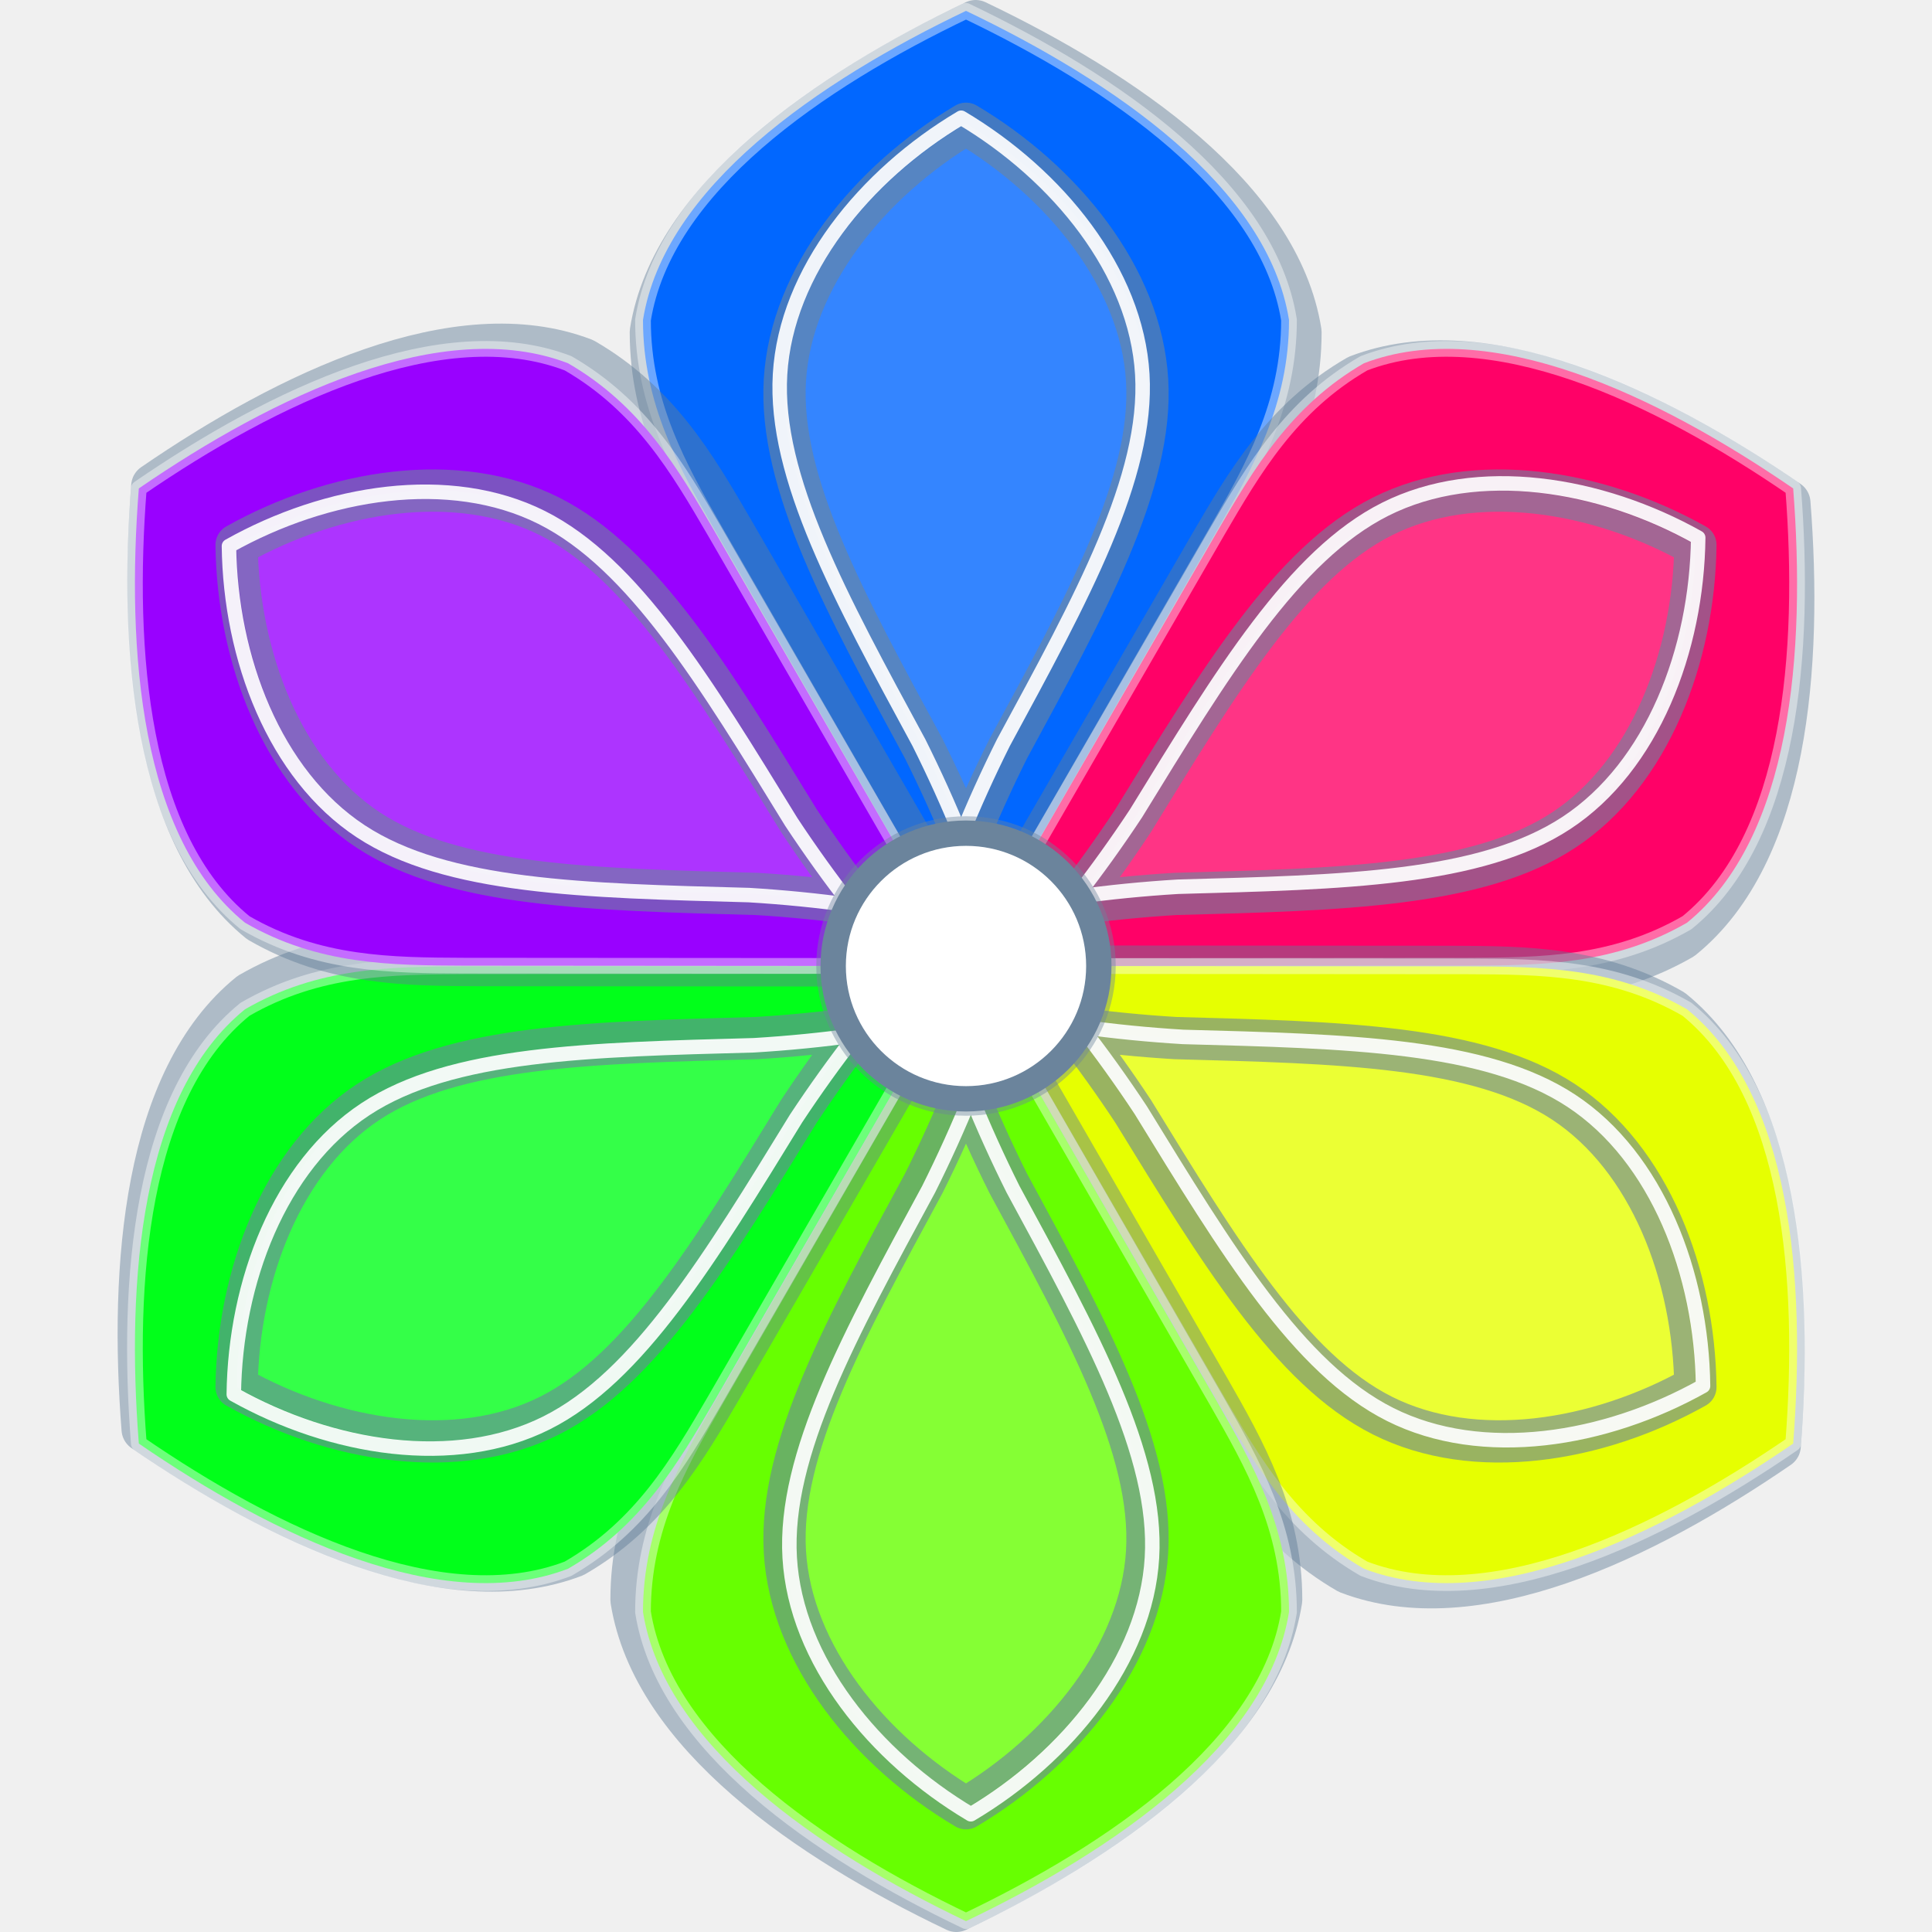
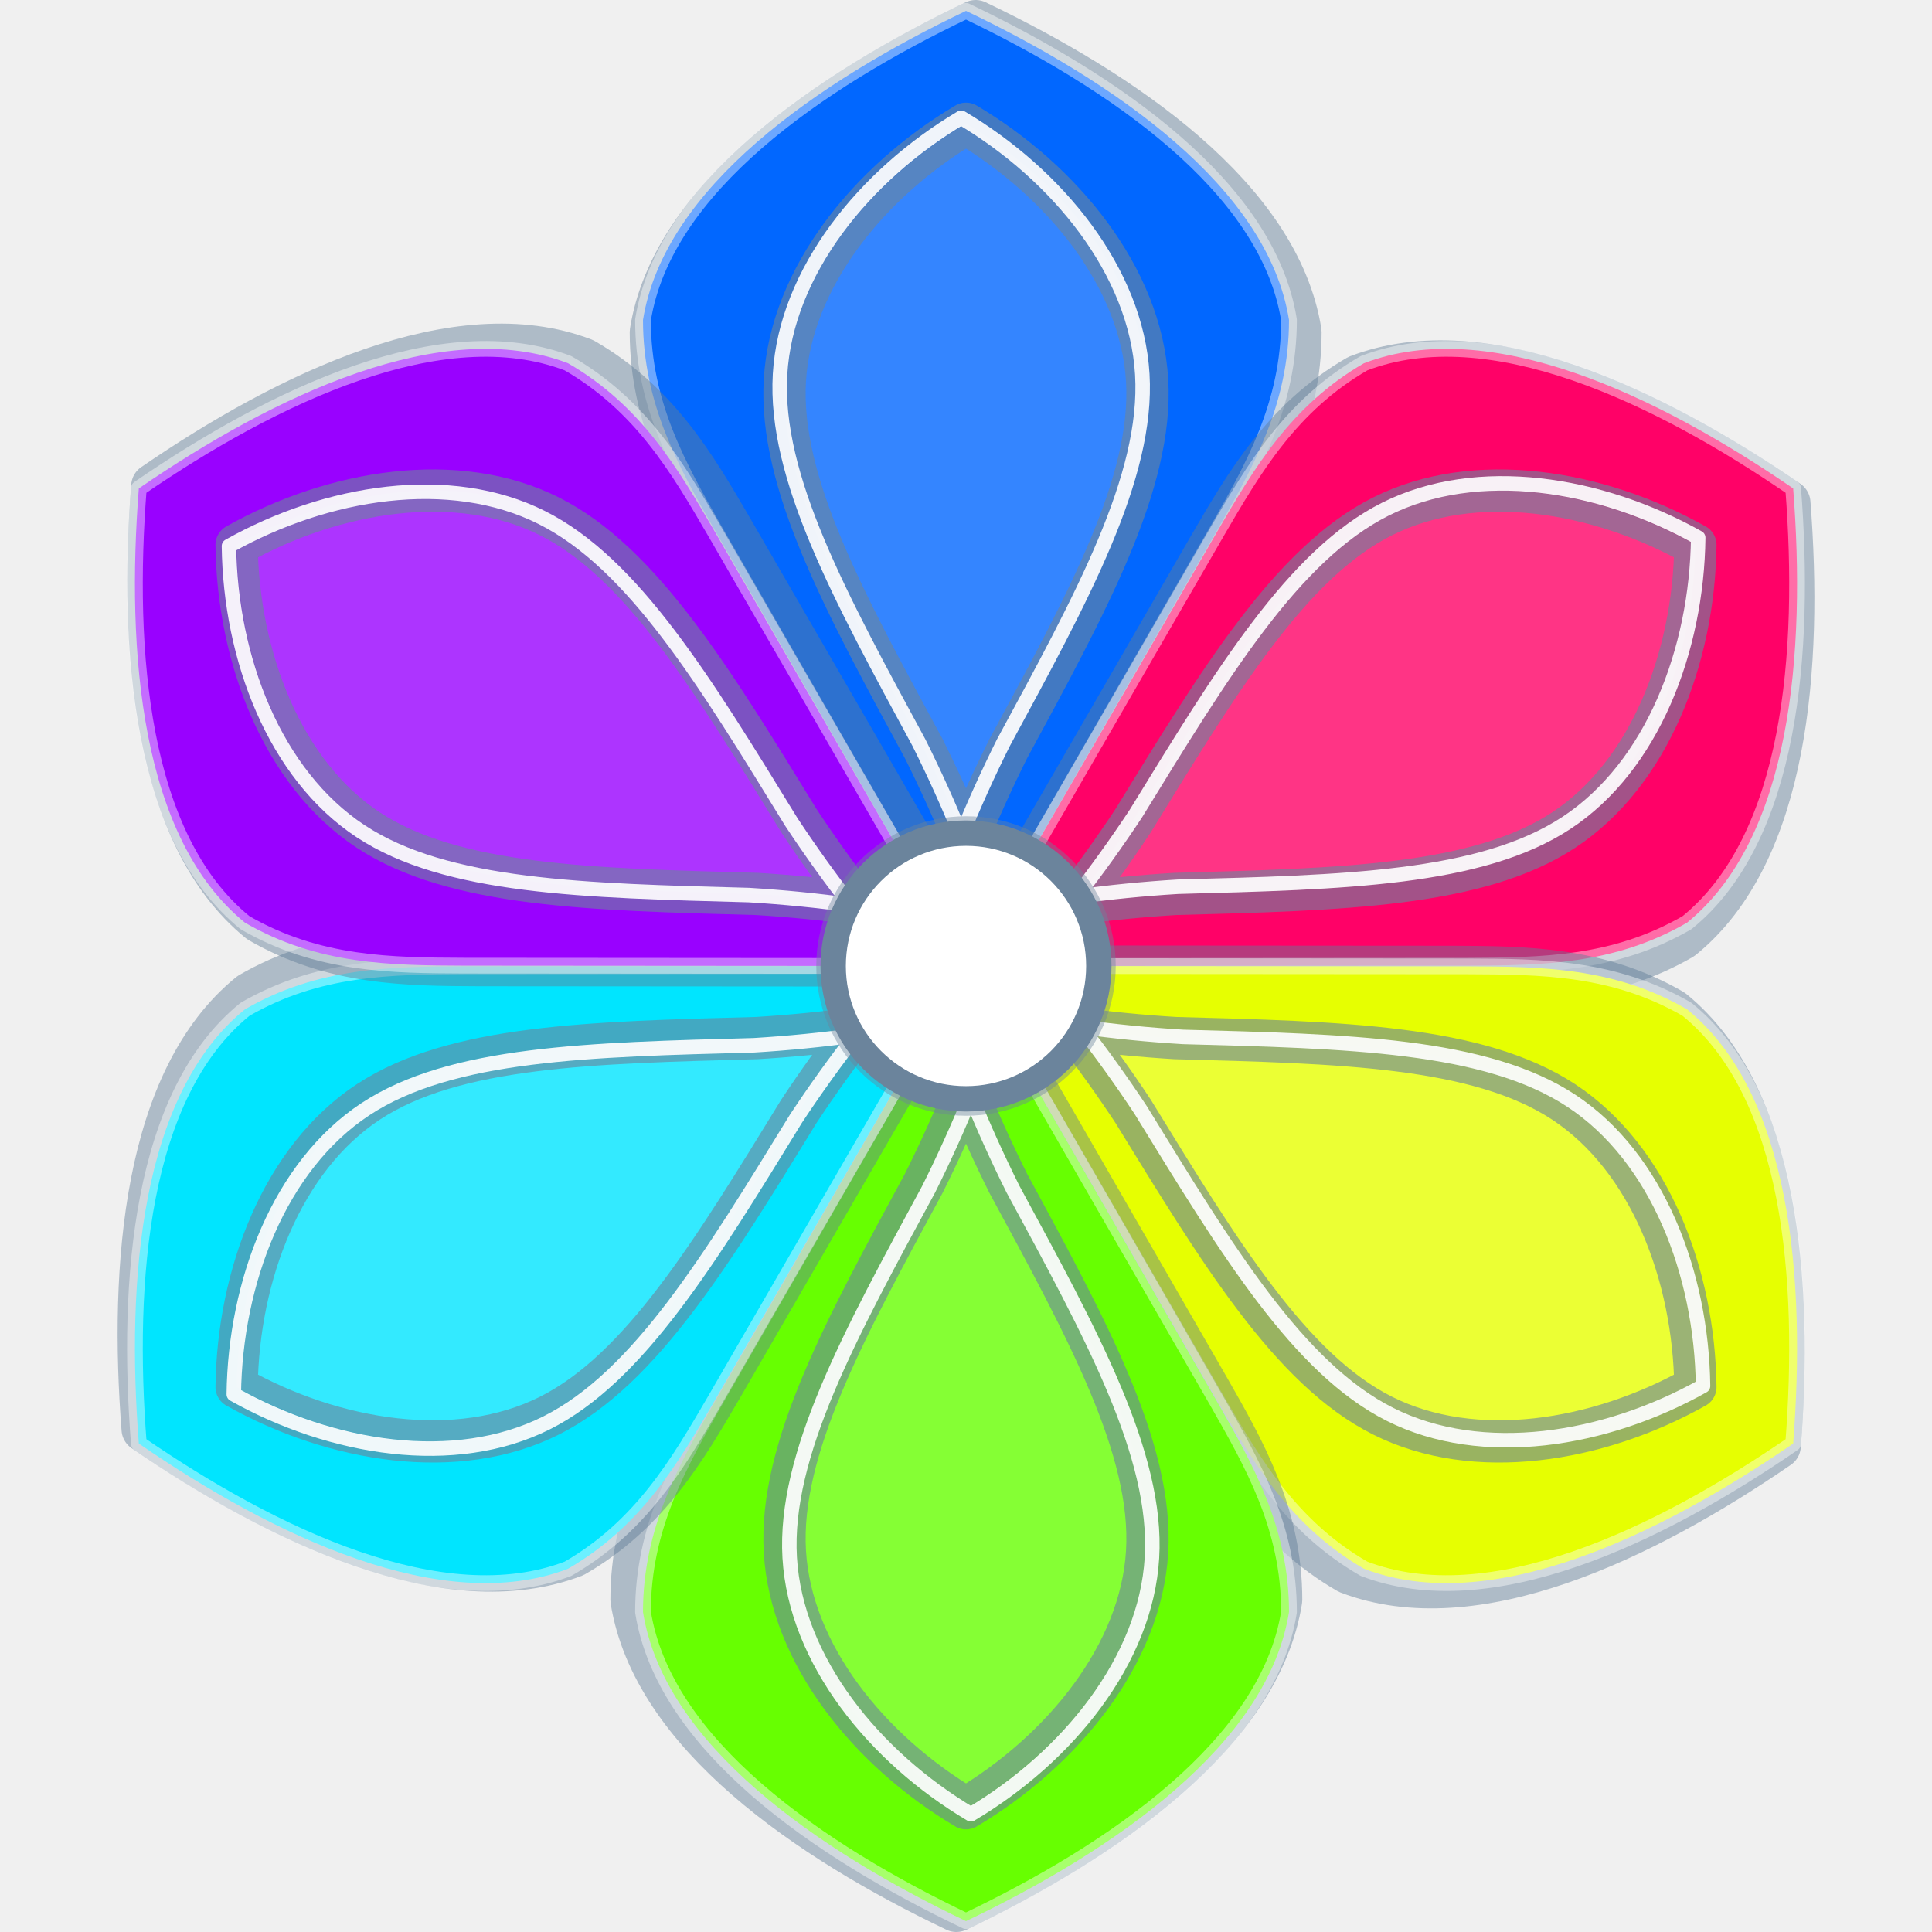
<svg xmlns="http://www.w3.org/2000/svg" viewBox="0 0 32 32" fill="none">
  <g stroke-linecap="round" stroke-linejoin="round">
    <path d="M16 0.18 C13.55 1.35 11 3.1 10.65 5.3 C10.65 6.7 11.25 7.75 11.85 8.8 L16 16 L20.15 8.8 C20.75 7.75 21.35 6.7 21.35 5.3 C21 3.1 18.45 1.35 16 0.18 Z" fill="none" stroke="#617C96" stroke-opacity="0.46" stroke-width="0.76" transform="translate(0.16 0.2)" />
    <path fill="#0167FF" stroke="#FFFFFF" stroke-opacity="0.42" stroke-width="0.26" d="M16 0.18 C13.55 1.35 11 3.1 10.65 5.3 C10.65 6.7 11.25 7.75 11.85 8.8 L16 16 L20.15 8.8 C20.75 7.75 21.35 6.7 21.35 5.3 C21 3.1 18.45 1.35 16 0.18 Z" />
    <path fill="#FFFFFF" fill-opacity="0.2" stroke="#6B849C" stroke-opacity="0.62" stroke-width="0.7" d="M16 2.05 C14.4 3 13.1 4.6 13 6.3 C12.9 8 14 10 15.3 12.4 C15.55 12.9 15.8 13.45 16 13.95 C16.2 13.45 16.45 12.9 16.7 12.4 C18 10 19.1 8 19 6.3 C18.9 4.6 17.6 3 16 2.05 Z" />
    <path fill="none" stroke="#FFFFFF" stroke-opacity="0.92" stroke-width="0.24" d="M16 2.05 C14.4 3 13.1 4.6 13 6.3 C12.9 8 14 10 15.3 12.4 C15.55 12.9 15.8 13.45 16 13.95 C16.2 13.45 16.45 12.9 16.7 12.4 C18 10 19.1 8 19 6.3 C18.9 4.6 17.6 3 16 2.05 Z" transform="translate(-0.08 -0.1)" />
  </g>
  <g transform="rotate(60 16 16)" stroke-linecap="round" stroke-linejoin="round">
    <path d="M16 0.18 C13.55 1.35 11 3.1 10.65 5.3 C10.65 6.7 11.25 7.75 11.85 8.8 L16 16 L20.15 8.8 C20.75 7.75 21.35 6.7 21.35 5.3 C21 3.1 18.45 1.35 16 0.18 Z" fill="none" stroke="#617C96" stroke-opacity="0.46" stroke-width="0.76" transform="translate(0.16 0.2)" />
    <path fill="#FF0167" stroke="#FFFFFF" stroke-opacity="0.42" stroke-width="0.26" d="M16 0.18 C13.55 1.35 11 3.1 10.65 5.3 C10.65 6.7 11.25 7.75 11.85 8.8 L16 16 L20.15 8.8 C20.75 7.75 21.35 6.7 21.35 5.3 C21 3.1 18.45 1.35 16 0.18 Z" />
    <path fill="#FFFFFF" fill-opacity="0.2" stroke="#6B849C" stroke-opacity="0.62" stroke-width="0.7" d="M16 2.05 C14.4 3 13.1 4.6 13 6.3 C12.9 8 14 10 15.3 12.4 C15.55 12.9 15.8 13.45 16 13.95 C16.2 13.45 16.45 12.9 16.7 12.4 C18 10 19.1 8 19 6.3 C18.9 4.6 17.6 3 16 2.05 Z" />
    <path fill="none" stroke="#FFFFFF" stroke-opacity="0.92" stroke-width="0.24" d="M16 2.05 C14.4 3 13.1 4.6 13 6.3 C12.9 8 14 10 15.3 12.4 C15.55 12.9 15.8 13.45 16 13.95 C16.2 13.45 16.45 12.9 16.7 12.4 C18 10 19.1 8 19 6.3 C18.9 4.6 17.6 3 16 2.05 Z" transform="translate(-0.08 -0.1)" />
  </g>
  <g transform="rotate(120 16 16)" stroke-linecap="round" stroke-linejoin="round">
    <path d="M16 0.18 C13.55 1.35 11 3.1 10.65 5.3 C10.65 6.7 11.25 7.75 11.85 8.8 L16 16 L20.15 8.8 C20.75 7.75 21.35 6.7 21.35 5.3 C21 3.1 18.45 1.35 16 0.18 Z" fill="none" stroke="#617C96" stroke-opacity="0.46" stroke-width="0.76" transform="translate(0.16 0.2)" />
    <path fill="#E6FF01" stroke="#FFFFFF" stroke-opacity="0.42" stroke-width="0.26" d="M16 0.18 C13.55 1.35 11 3.1 10.65 5.3 C10.65 6.7 11.25 7.75 11.85 8.8 L16 16 L20.15 8.8 C20.75 7.75 21.35 6.7 21.35 5.3 C21 3.1 18.45 1.35 16 0.18 Z" />
    <path fill="#FFFFFF" fill-opacity="0.2" stroke="#6B849C" stroke-opacity="0.62" stroke-width="0.7" d="M16 2.05 C14.4 3 13.1 4.6 13 6.3 C12.9 8 14 10 15.3 12.4 C15.55 12.9 15.8 13.45 16 13.95 C16.2 13.45 16.45 12.9 16.7 12.4 C18 10 19.1 8 19 6.3 C18.9 4.6 17.6 3 16 2.05 Z" />
    <path fill="none" stroke="#FFFFFF" stroke-opacity="0.92" stroke-width="0.24" d="M16 2.05 C14.4 3 13.1 4.6 13 6.3 C12.9 8 14 10 15.3 12.4 C15.55 12.9 15.8 13.45 16 13.95 C16.2 13.45 16.45 12.9 16.7 12.4 C18 10 19.1 8 19 6.3 C18.9 4.6 17.6 3 16 2.05 Z" transform="translate(-0.08 -0.1)" />
  </g>
  <g transform="rotate(180 16 16)" stroke-linecap="round" stroke-linejoin="round">
    <path d="M16 0.18 C13.55 1.35 11 3.1 10.65 5.3 C10.65 6.7 11.25 7.75 11.85 8.8 L16 16 L20.15 8.8 C20.75 7.75 21.35 6.7 21.35 5.3 C21 3.1 18.45 1.35 16 0.18 Z" fill="none" stroke="#617C96" stroke-opacity="0.46" stroke-width="0.76" transform="translate(0.16 0.2)" />
    <path fill="#67FF01" stroke="#FFFFFF" stroke-opacity="0.42" stroke-width="0.26" d="M16 0.18 C13.55 1.35 11 3.1 10.65 5.3 C10.65 6.7 11.25 7.75 11.85 8.8 L16 16 L20.15 8.8 C20.75 7.75 21.35 6.7 21.35 5.3 C21 3.1 18.45 1.35 16 0.18 Z" />
    <path fill="#FFFFFF" fill-opacity="0.2" stroke="#6B849C" stroke-opacity="0.62" stroke-width="0.7" d="M16 2.05 C14.4 3 13.1 4.6 13 6.3 C12.9 8 14 10 15.3 12.4 C15.55 12.9 15.8 13.45 16 13.95 C16.2 13.45 16.45 12.9 16.7 12.4 C18 10 19.1 8 19 6.3 C18.9 4.6 17.6 3 16 2.05 Z" />
    <path fill="none" stroke="#FFFFFF" stroke-opacity="0.92" stroke-width="0.24" d="M16 2.05 C14.4 3 13.1 4.6 13 6.3 C12.9 8 14 10 15.3 12.4 C15.55 12.9 15.8 13.45 16 13.95 C16.2 13.45 16.45 12.9 16.7 12.4 C18 10 19.1 8 19 6.3 C18.9 4.6 17.6 3 16 2.05 Z" transform="translate(-0.08 -0.1)" />
  </g>
  <g transform="rotate(240 16 16)" stroke-linecap="round" stroke-linejoin="round">
    <path d="M16 0.18 C13.55 1.35 11 3.1 10.65 5.3 C10.65 6.7 11.25 7.75 11.85 8.8 L16 16 L20.15 8.8 C20.75 7.75 21.35 6.7 21.35 5.3 C21 3.1 18.45 1.35 16 0.18 Z" fill="none" stroke="#617C96" stroke-opacity="0.46" stroke-width="0.76" transform="translate(0.16 0.2)" />
-     <path fill="#01FF1A" stroke="#FFFFFF" stroke-opacity="0.42" stroke-width="0.26" d="M16 0.18 C13.55 1.35 11 3.1 10.65 5.3 C10.65 6.7 11.25 7.75 11.85 8.8 L16 16 L20.15 8.8 C20.75 7.75 21.35 6.7 21.35 5.3 C21 3.1 18.45 1.35 16 0.18 Z" />
+     <path fill="#00E5FF" stroke="#FFFFFF" stroke-opacity="0.42" stroke-width="0.26" d="M16 0.18 C13.55 1.35 11 3.1 10.65 5.3 C10.65 6.7 11.25 7.75 11.85 8.8 L16 16 L20.15 8.8 C20.75 7.75 21.35 6.7 21.35 5.3 C21 3.1 18.45 1.35 16 0.18 Z" />
    <path fill="#FFFFFF" fill-opacity="0.2" stroke="#6B849C" stroke-opacity="0.62" stroke-width="0.7" d="M16 2.05 C14.4 3 13.1 4.6 13 6.3 C12.9 8 14 10 15.3 12.4 C15.55 12.9 15.8 13.45 16 13.95 C16.2 13.45 16.45 12.9 16.7 12.4 C18 10 19.1 8 19 6.3 C18.9 4.6 17.6 3 16 2.05 Z" />
    <path fill="none" stroke="#FFFFFF" stroke-opacity="0.92" stroke-width="0.24" d="M16 2.05 C14.4 3 13.1 4.6 13 6.3 C12.9 8 14 10 15.3 12.4 C15.55 12.9 15.8 13.45 16 13.95 C16.2 13.45 16.45 12.9 16.7 12.4 C18 10 19.1 8 19 6.3 C18.9 4.6 17.6 3 16 2.05 Z" transform="translate(-0.08 -0.1)" />
  </g>
  <g transform="rotate(300 16 16)" stroke-linecap="round" stroke-linejoin="round">
    <path d="M16 0.18 C13.55 1.35 11 3.1 10.65 5.3 C10.65 6.7 11.25 7.75 11.85 8.8 L16 16 L20.15 8.8 C20.75 7.75 21.35 6.7 21.35 5.3 C21 3.1 18.45 1.35 16 0.18 Z" fill="none" stroke="#617C96" stroke-opacity="0.46" stroke-width="0.76" transform="translate(0.16 0.2)" />
    <path fill="#9901FF" stroke="#FFFFFF" stroke-opacity="0.42" stroke-width="0.26" d="M16 0.18 C13.55 1.35 11 3.1 10.65 5.3 C10.65 6.7 11.25 7.75 11.85 8.8 L16 16 L20.15 8.8 C20.75 7.75 21.35 6.7 21.35 5.3 C21 3.1 18.45 1.35 16 0.18 Z" />
    <path fill="#FFFFFF" fill-opacity="0.2" stroke="#6B849C" stroke-opacity="0.62" stroke-width="0.7" d="M16 2.05 C14.4 3 13.1 4.6 13 6.3 C12.9 8 14 10 15.3 12.4 C15.55 12.9 15.8 13.45 16 13.95 C16.2 13.45 16.45 12.9 16.7 12.4 C18 10 19.1 8 19 6.3 C18.9 4.6 17.6 3 16 2.05 Z" />
    <path fill="none" stroke="#FFFFFF" stroke-opacity="0.92" stroke-width="0.24" d="M16 2.05 C14.4 3 13.1 4.6 13 6.3 C12.9 8 14 10 15.3 12.4 C15.55 12.9 15.8 13.45 16 13.95 C16.2 13.45 16.45 12.9 16.7 12.4 C18 10 19.1 8 19 6.3 C18.9 4.6 17.6 3 16 2.05 Z" transform="translate(-0.08 -0.1)" />
  </g>
  <circle cx="16" cy="16" r="2.48" fill="#6B849C" fill-opacity="0.42" />
  <circle cx="16" cy="16" r="2.2" fill="#FFFFFF" stroke="#6B849C" stroke-width="0.42" />
  <circle cx="15.35" cy="15.35" r="0.42" fill="#FFFFFF" fill-opacity="0.72" />
</svg>
